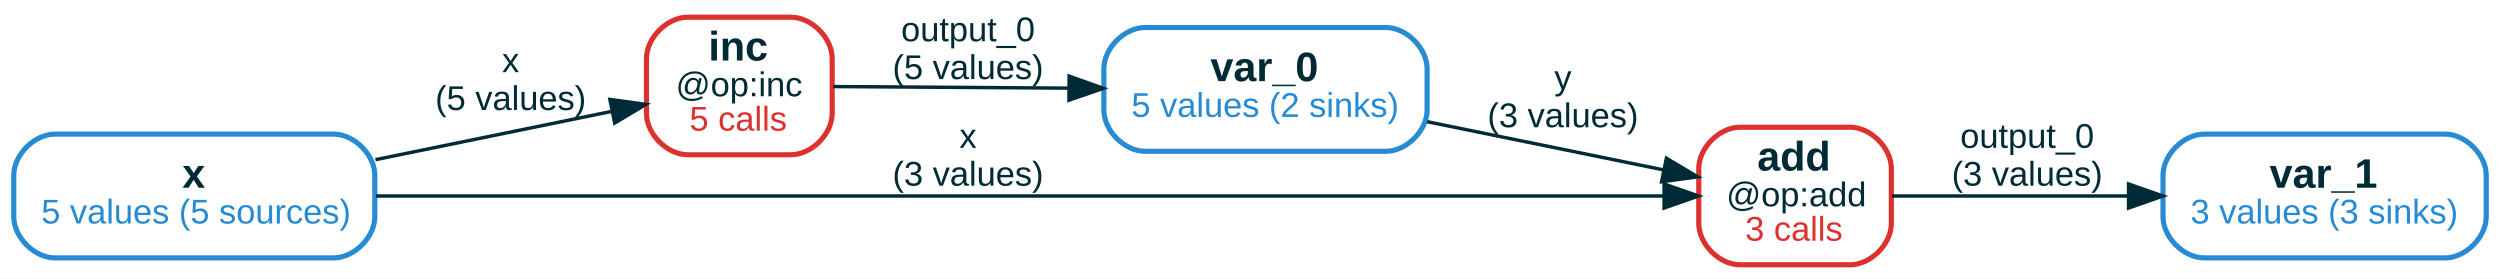
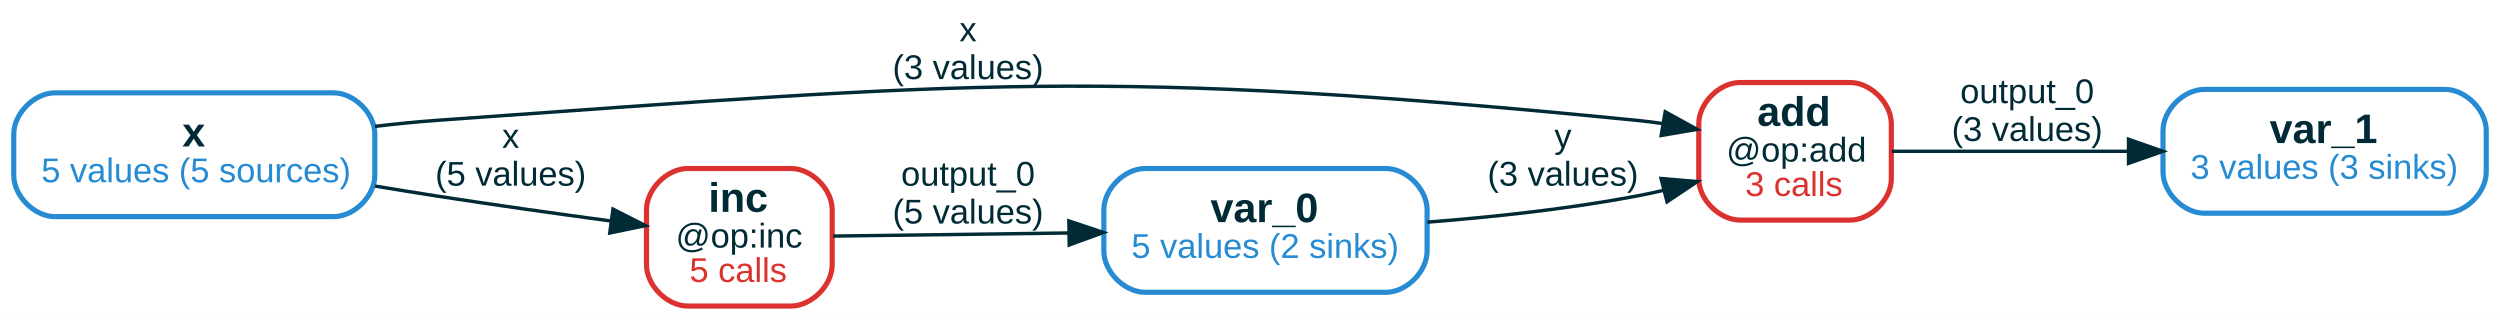
- <svg xmlns="http://www.w3.org/2000/svg" width="727pt" height="81pt" viewBox="0.00 0.00 727.00 81.00">
-   <g id="graph0" class="graph" transform="scale(1 1) rotate(0) translate(4 77)">
-     <polygon fill="white" stroke="transparent" points="-4,4 -4,-77 723,-77 723,4 -4,4" />
+ <svg xmlns="http://www.w3.org/2000/svg" width="727pt" height="93pt" viewBox="0.00 0.00 727.00 93.00">
+   <g id="graph0" class="graph" transform="scale(1 1) rotate(0) translate(4 89)">
+     <polygon fill="white" stroke="transparent" points="-4,4 -4,-89 723,-89 723,4 -4,4" />
    <g id="node1" class="node">
-       <path fill="none" stroke="#268bd2" stroke-width="1.5" d="M93,-38C93,-38 12,-38 12,-38 6,-38 0,-32 0,-26 0,-26 0,-14 0,-14 0,-8 6,-2 12,-2 12,-2 93,-2 93,-2 99,-2 105,-8 105,-14 105,-14 105,-26 105,-26 105,-32 99,-38 93,-38" />
-       <text text-anchor="start" x="49" y="-22.4" font-family="Liberation Sans,Helvetica,Arial,sans-serif" font-weight="bold" font-size="12.00" fill="#002b36">x</text>
-       <text text-anchor="start" x="8" y="-12" font-family="Liberation Sans,Helvetica,Arial,sans-serif" font-size="10.00" fill="#268bd2">5 values (5 sources)</text>
+       <path fill="none" stroke="#268bd2" stroke-width="1.5" d="M399,-40C399,-40 329,-40 329,-40 323,-40 317,-34 317,-28 317,-28 317,-16 317,-16 317,-10 323,-4 329,-4 329,-4 399,-4 399,-4 405,-4 411,-10 411,-16 411,-16 411,-28 411,-28 411,-34 405,-40 399,-40" />
+       <text text-anchor="start" x="348" y="-24.4" font-family="Liberation Sans,Helvetica,Arial,sans-serif" font-weight="bold" font-size="12.00" fill="#002b36">var_0</text>
+       <text text-anchor="start" x="325" y="-14" font-family="Liberation Sans,Helvetica,Arial,sans-serif" font-size="10.00" fill="#268bd2">5 values (2 sinks)</text>
    </g>
    <g id="node4" class="node">
-       <path fill="none" stroke="#dc322f" stroke-width="1.5" d="M226,-72C226,-72 196,-72 196,-72 190,-72 184,-66 184,-60 184,-60 184,-44 184,-44 184,-38 190,-32 196,-32 196,-32 226,-32 226,-32 232,-32 238,-38 238,-44 238,-44 238,-60 238,-60 238,-66 232,-72 226,-72" />
-       <text text-anchor="start" x="202" y="-59.4" font-family="Liberation Sans,Helvetica,Arial,sans-serif" font-weight="bold" font-size="12.00" fill="#002b36">inc</text>
-       <text text-anchor="start" x="192.5" y="-49" font-family="Liberation Sans,Helvetica,Arial,sans-serif" font-size="10.00" fill="#002b36">@op:inc</text>
-       <text text-anchor="start" x="196.5" y="-39" font-family="Liberation Sans,Helvetica,Arial,sans-serif" font-size="10.00" fill="#dc322f">5 calls</text>
+       <path fill="none" stroke="#dc322f" stroke-width="1.5" d="M534,-65C534,-65 502,-65 502,-65 496,-65 490,-59 490,-53 490,-53 490,-37 490,-37 490,-31 496,-25 502,-25 502,-25 534,-25 534,-25 540,-25 546,-31 546,-37 546,-37 546,-53 546,-53 546,-59 540,-65 534,-65" />
+       <text text-anchor="start" x="507" y="-52.4" font-family="Liberation Sans,Helvetica,Arial,sans-serif" font-weight="bold" font-size="12.00" fill="#002b36">add</text>
+       <text text-anchor="start" x="498" y="-42" font-family="Liberation Sans,Helvetica,Arial,sans-serif" font-size="10.00" fill="#002b36">@op:add</text>
+       <text text-anchor="start" x="503.5" y="-32" font-family="Liberation Sans,Helvetica,Arial,sans-serif" font-size="10.00" fill="#dc322f">3 calls</text>
+     </g>
+     <g id="edge4" class="edge">
+       <path fill="none" stroke="#002b36" d="M411.09,-24.4C430.07,-25.88 452.2,-28.25 472,-32 474.52,-32.48 477.1,-33.03 479.68,-33.64" />
+       <polygon fill="#002b36" stroke="#002b36" points="479.03,-37.09 489.59,-36.2 480.78,-30.31 479.03,-37.09" />
+       <text text-anchor="middle" x="450.5" y="-46" font-family="Liberation Sans,Helvetica,Arial,sans-serif" font-size="10.00" fill="#002b36">y</text>
+       <text text-anchor="middle" x="450.5" y="-35" font-family="Liberation Sans,Helvetica,Arial,sans-serif" font-size="10.00" fill="#002b36">(3 values)</text>
+     </g>
+     <g id="node2" class="node">
+       <path fill="none" stroke="#268bd2" stroke-width="1.5" d="M93,-62C93,-62 12,-62 12,-62 6,-62 0,-56 0,-50 0,-50 0,-38 0,-38 0,-32 6,-26 12,-26 12,-26 93,-26 93,-26 99,-26 105,-32 105,-38 105,-38 105,-50 105,-50 105,-56 99,-62 93,-62" />
+       <text text-anchor="start" x="49" y="-46.4" font-family="Liberation Sans,Helvetica,Arial,sans-serif" font-weight="bold" font-size="12.00" fill="#002b36">x</text>
+       <text text-anchor="start" x="8" y="-36" font-family="Liberation Sans,Helvetica,Arial,sans-serif" font-size="10.00" fill="#268bd2">5 values (5 sources)</text>
    </g>
    <g id="edge2" class="edge">
-       <path fill="none" stroke="#002b36" d="M105.18,-30.57C127.72,-35.18 153.61,-40.47 174.01,-44.64" />
-       <polygon fill="#002b36" stroke="#002b36" points="173.35,-48.08 183.84,-46.65 174.75,-41.22 173.35,-48.08" />
-       <text text-anchor="middle" x="144.5" y="-56" font-family="Liberation Sans,Helvetica,Arial,sans-serif" font-size="10.00" fill="#002b36">x</text>
-       <text text-anchor="middle" x="144.5" y="-45" font-family="Liberation Sans,Helvetica,Arial,sans-serif" font-size="10.00" fill="#002b36">(5 values)</text>
+       <path fill="none" stroke="#002b36" d="M105.03,-52.25C111.07,-52.97 117.16,-53.58 123,-54 277.72,-65.07 317.64,-69.28 472,-54 474.5,-53.75 477.06,-53.43 479.64,-53.05" />
+       <polygon fill="#002b36" stroke="#002b36" points="480.24,-56.5 489.52,-51.39 479.08,-49.6 480.24,-56.5" />
+       <text text-anchor="middle" x="277.5" y="-77" font-family="Liberation Sans,Helvetica,Arial,sans-serif" font-size="10.00" fill="#002b36">x</text>
+       <text text-anchor="middle" x="277.5" y="-66" font-family="Liberation Sans,Helvetica,Arial,sans-serif" font-size="10.00" fill="#002b36">(3 values)</text>
    </g>
    <g id="node5" class="node">
-       <path fill="none" stroke="#dc322f" stroke-width="1.5" d="M534,-40C534,-40 502,-40 502,-40 496,-40 490,-34 490,-28 490,-28 490,-12 490,-12 490,-6 496,0 502,0 502,0 534,0 534,0 540,0 546,-6 546,-12 546,-12 546,-28 546,-28 546,-34 540,-40 534,-40" />
-       <text text-anchor="start" x="507" y="-27.4" font-family="Liberation Sans,Helvetica,Arial,sans-serif" font-weight="bold" font-size="12.00" fill="#002b36">add</text>
-       <text text-anchor="start" x="498" y="-17" font-family="Liberation Sans,Helvetica,Arial,sans-serif" font-size="10.00" fill="#002b36">@op:add</text>
-       <text text-anchor="start" x="503.5" y="-7" font-family="Liberation Sans,Helvetica,Arial,sans-serif" font-size="10.00" fill="#dc322f">3 calls</text>
+       <path fill="none" stroke="#dc322f" stroke-width="1.5" d="M226,-40C226,-40 196,-40 196,-40 190,-40 184,-34 184,-28 184,-28 184,-12 184,-12 184,-6 190,0 196,0 196,0 226,0 226,0 232,0 238,-6 238,-12 238,-12 238,-28 238,-28 238,-34 232,-40 226,-40" />
+       <text text-anchor="start" x="202" y="-27.4" font-family="Liberation Sans,Helvetica,Arial,sans-serif" font-weight="bold" font-size="12.00" fill="#002b36">inc</text>
+       <text text-anchor="start" x="192.5" y="-17" font-family="Liberation Sans,Helvetica,Arial,sans-serif" font-size="10.00" fill="#002b36">@op:inc</text>
+       <text text-anchor="start" x="196.5" y="-7" font-family="Liberation Sans,Helvetica,Arial,sans-serif" font-size="10.00" fill="#dc322f">5 calls</text>
    </g>
    <g id="edge3" class="edge">
-       <path fill="none" stroke="#002b36" d="M105.32,-20C199.69,-20 397.42,-20 479.77,-20" />
-       <polygon fill="#002b36" stroke="#002b36" points="479.91,-23.5 489.91,-20 479.91,-16.5 479.91,-23.5" />
-       <text text-anchor="middle" x="277.5" y="-34" font-family="Liberation Sans,Helvetica,Arial,sans-serif" font-size="10.00" fill="#002b36">x</text>
-       <text text-anchor="middle" x="277.5" y="-23" font-family="Liberation Sans,Helvetica,Arial,sans-serif" font-size="10.00" fill="#002b36">(3 values)</text>
-     </g>
-     <g id="node2" class="node">
-       <path fill="none" stroke="#268bd2" stroke-width="1.5" d="M707,-38C707,-38 637,-38 637,-38 631,-38 625,-32 625,-26 625,-26 625,-14 625,-14 625,-8 631,-2 637,-2 637,-2 707,-2 707,-2 713,-2 719,-8 719,-14 719,-14 719,-26 719,-26 719,-32 713,-38 707,-38" />
-       <text text-anchor="start" x="656" y="-22.4" font-family="Liberation Sans,Helvetica,Arial,sans-serif" font-weight="bold" font-size="12.00" fill="#002b36">var_1</text>
-       <text text-anchor="start" x="633" y="-12" font-family="Liberation Sans,Helvetica,Arial,sans-serif" font-size="10.00" fill="#268bd2">3 values (3 sinks)</text>
+       <path fill="none" stroke="#002b36" d="M105.08,-34.89C111.12,-33.89 117.19,-32.9 123,-32 139.53,-29.43 157.86,-26.86 173.42,-24.76" />
+       <polygon fill="#002b36" stroke="#002b36" points="174.25,-28.19 183.7,-23.39 173.32,-21.25 174.25,-28.19" />
+       <text text-anchor="middle" x="144.5" y="-46" font-family="Liberation Sans,Helvetica,Arial,sans-serif" font-size="10.00" fill="#002b36">x</text>
+       <text text-anchor="middle" x="144.5" y="-35" font-family="Liberation Sans,Helvetica,Arial,sans-serif" font-size="10.00" fill="#002b36">(5 values)</text>
    </g>
    <g id="node3" class="node">
-       <path fill="none" stroke="#268bd2" stroke-width="1.5" d="M399,-69C399,-69 329,-69 329,-69 323,-69 317,-63 317,-57 317,-57 317,-45 317,-45 317,-39 323,-33 329,-33 329,-33 399,-33 399,-33 405,-33 411,-39 411,-45 411,-45 411,-57 411,-57 411,-63 405,-69 399,-69" />
-       <text text-anchor="start" x="348" y="-53.4" font-family="Liberation Sans,Helvetica,Arial,sans-serif" font-weight="bold" font-size="12.00" fill="#002b36">var_0</text>
-       <text text-anchor="start" x="325" y="-43" font-family="Liberation Sans,Helvetica,Arial,sans-serif" font-size="10.00" fill="#268bd2">5 values (2 sinks)</text>
+       <path fill="none" stroke="#268bd2" stroke-width="1.5" d="M707,-63C707,-63 637,-63 637,-63 631,-63 625,-57 625,-51 625,-51 625,-39 625,-39 625,-33 631,-27 637,-27 637,-27 707,-27 707,-27 713,-27 719,-33 719,-39 719,-39 719,-51 719,-51 719,-57 713,-63 707,-63" />
+       <text text-anchor="start" x="656" y="-47.4" font-family="Liberation Sans,Helvetica,Arial,sans-serif" font-weight="bold" font-size="12.00" fill="#002b36">var_1</text>
+       <text text-anchor="start" x="633" y="-37" font-family="Liberation Sans,Helvetica,Arial,sans-serif" font-size="10.00" fill="#268bd2">3 values (3 sinks)</text>
    </g>
-     <g id="edge4" class="edge">
-       <path fill="none" stroke="#002b36" d="M411.02,-41.61C432.99,-37.13 458.95,-31.84 479.68,-27.61" />
-       <polygon fill="#002b36" stroke="#002b36" points="480.59,-31 489.69,-25.57 479.19,-24.14 480.59,-31" />
-       <text text-anchor="middle" x="450.5" y="-51" font-family="Liberation Sans,Helvetica,Arial,sans-serif" font-size="10.00" fill="#002b36">y</text>
-       <text text-anchor="middle" x="450.5" y="-40" font-family="Liberation Sans,Helvetica,Arial,sans-serif" font-size="10.00" fill="#002b36">(3 values)</text>
+     <g id="edge5" class="edge">
+       <path fill="none" stroke="#002b36" d="M546.17,-45C565.22,-45 591.35,-45 614.79,-45" />
+       <polygon fill="#002b36" stroke="#002b36" points="614.98,-48.5 624.98,-45 614.98,-41.5 614.98,-48.5" />
+       <text text-anchor="middle" x="585.5" y="-59" font-family="Liberation Sans,Helvetica,Arial,sans-serif" font-size="10.00" fill="#002b36">output_0</text>
+       <text text-anchor="middle" x="585.5" y="-48" font-family="Liberation Sans,Helvetica,Arial,sans-serif" font-size="10.00" fill="#002b36">(3 values)</text>
    </g>
    <g id="edge1" class="edge">
-       <path fill="none" stroke="#002b36" d="M238.3,-51.83C257.15,-51.7 283.23,-51.53 306.67,-51.37" />
-       <polygon fill="#002b36" stroke="#002b36" points="306.9,-54.87 316.87,-51.31 306.85,-47.87 306.9,-54.87" />
-       <text text-anchor="middle" x="277.5" y="-65" font-family="Liberation Sans,Helvetica,Arial,sans-serif" font-size="10.00" fill="#002b36">output_0</text>
-       <text text-anchor="middle" x="277.5" y="-54" font-family="Liberation Sans,Helvetica,Arial,sans-serif" font-size="10.00" fill="#002b36">(5 values)</text>
-     </g>
-     <g id="edge5" class="edge">
-       <path fill="none" stroke="#002b36" d="M546.17,-20C565.22,-20 591.35,-20 614.79,-20" />
-       <polygon fill="#002b36" stroke="#002b36" points="614.98,-23.5 624.98,-20 614.98,-16.5 614.98,-23.5" />
-       <text text-anchor="middle" x="585.5" y="-34" font-family="Liberation Sans,Helvetica,Arial,sans-serif" font-size="10.00" fill="#002b36">output_0</text>
-       <text text-anchor="middle" x="585.5" y="-23" font-family="Liberation Sans,Helvetica,Arial,sans-serif" font-size="10.00" fill="#002b36">(3 values)</text>
+       <path fill="none" stroke="#002b36" d="M238.3,-20.35C257.15,-20.6 283.23,-20.94 306.67,-21.25" />
+       <polygon fill="#002b36" stroke="#002b36" points="306.83,-24.76 316.87,-21.39 306.92,-17.76 306.83,-24.76" />
+       <text text-anchor="middle" x="277.5" y="-35" font-family="Liberation Sans,Helvetica,Arial,sans-serif" font-size="10.00" fill="#002b36">output_0</text>
+       <text text-anchor="middle" x="277.5" y="-24" font-family="Liberation Sans,Helvetica,Arial,sans-serif" font-size="10.00" fill="#002b36">(5 values)</text>
    </g>
  </g>
</svg>
